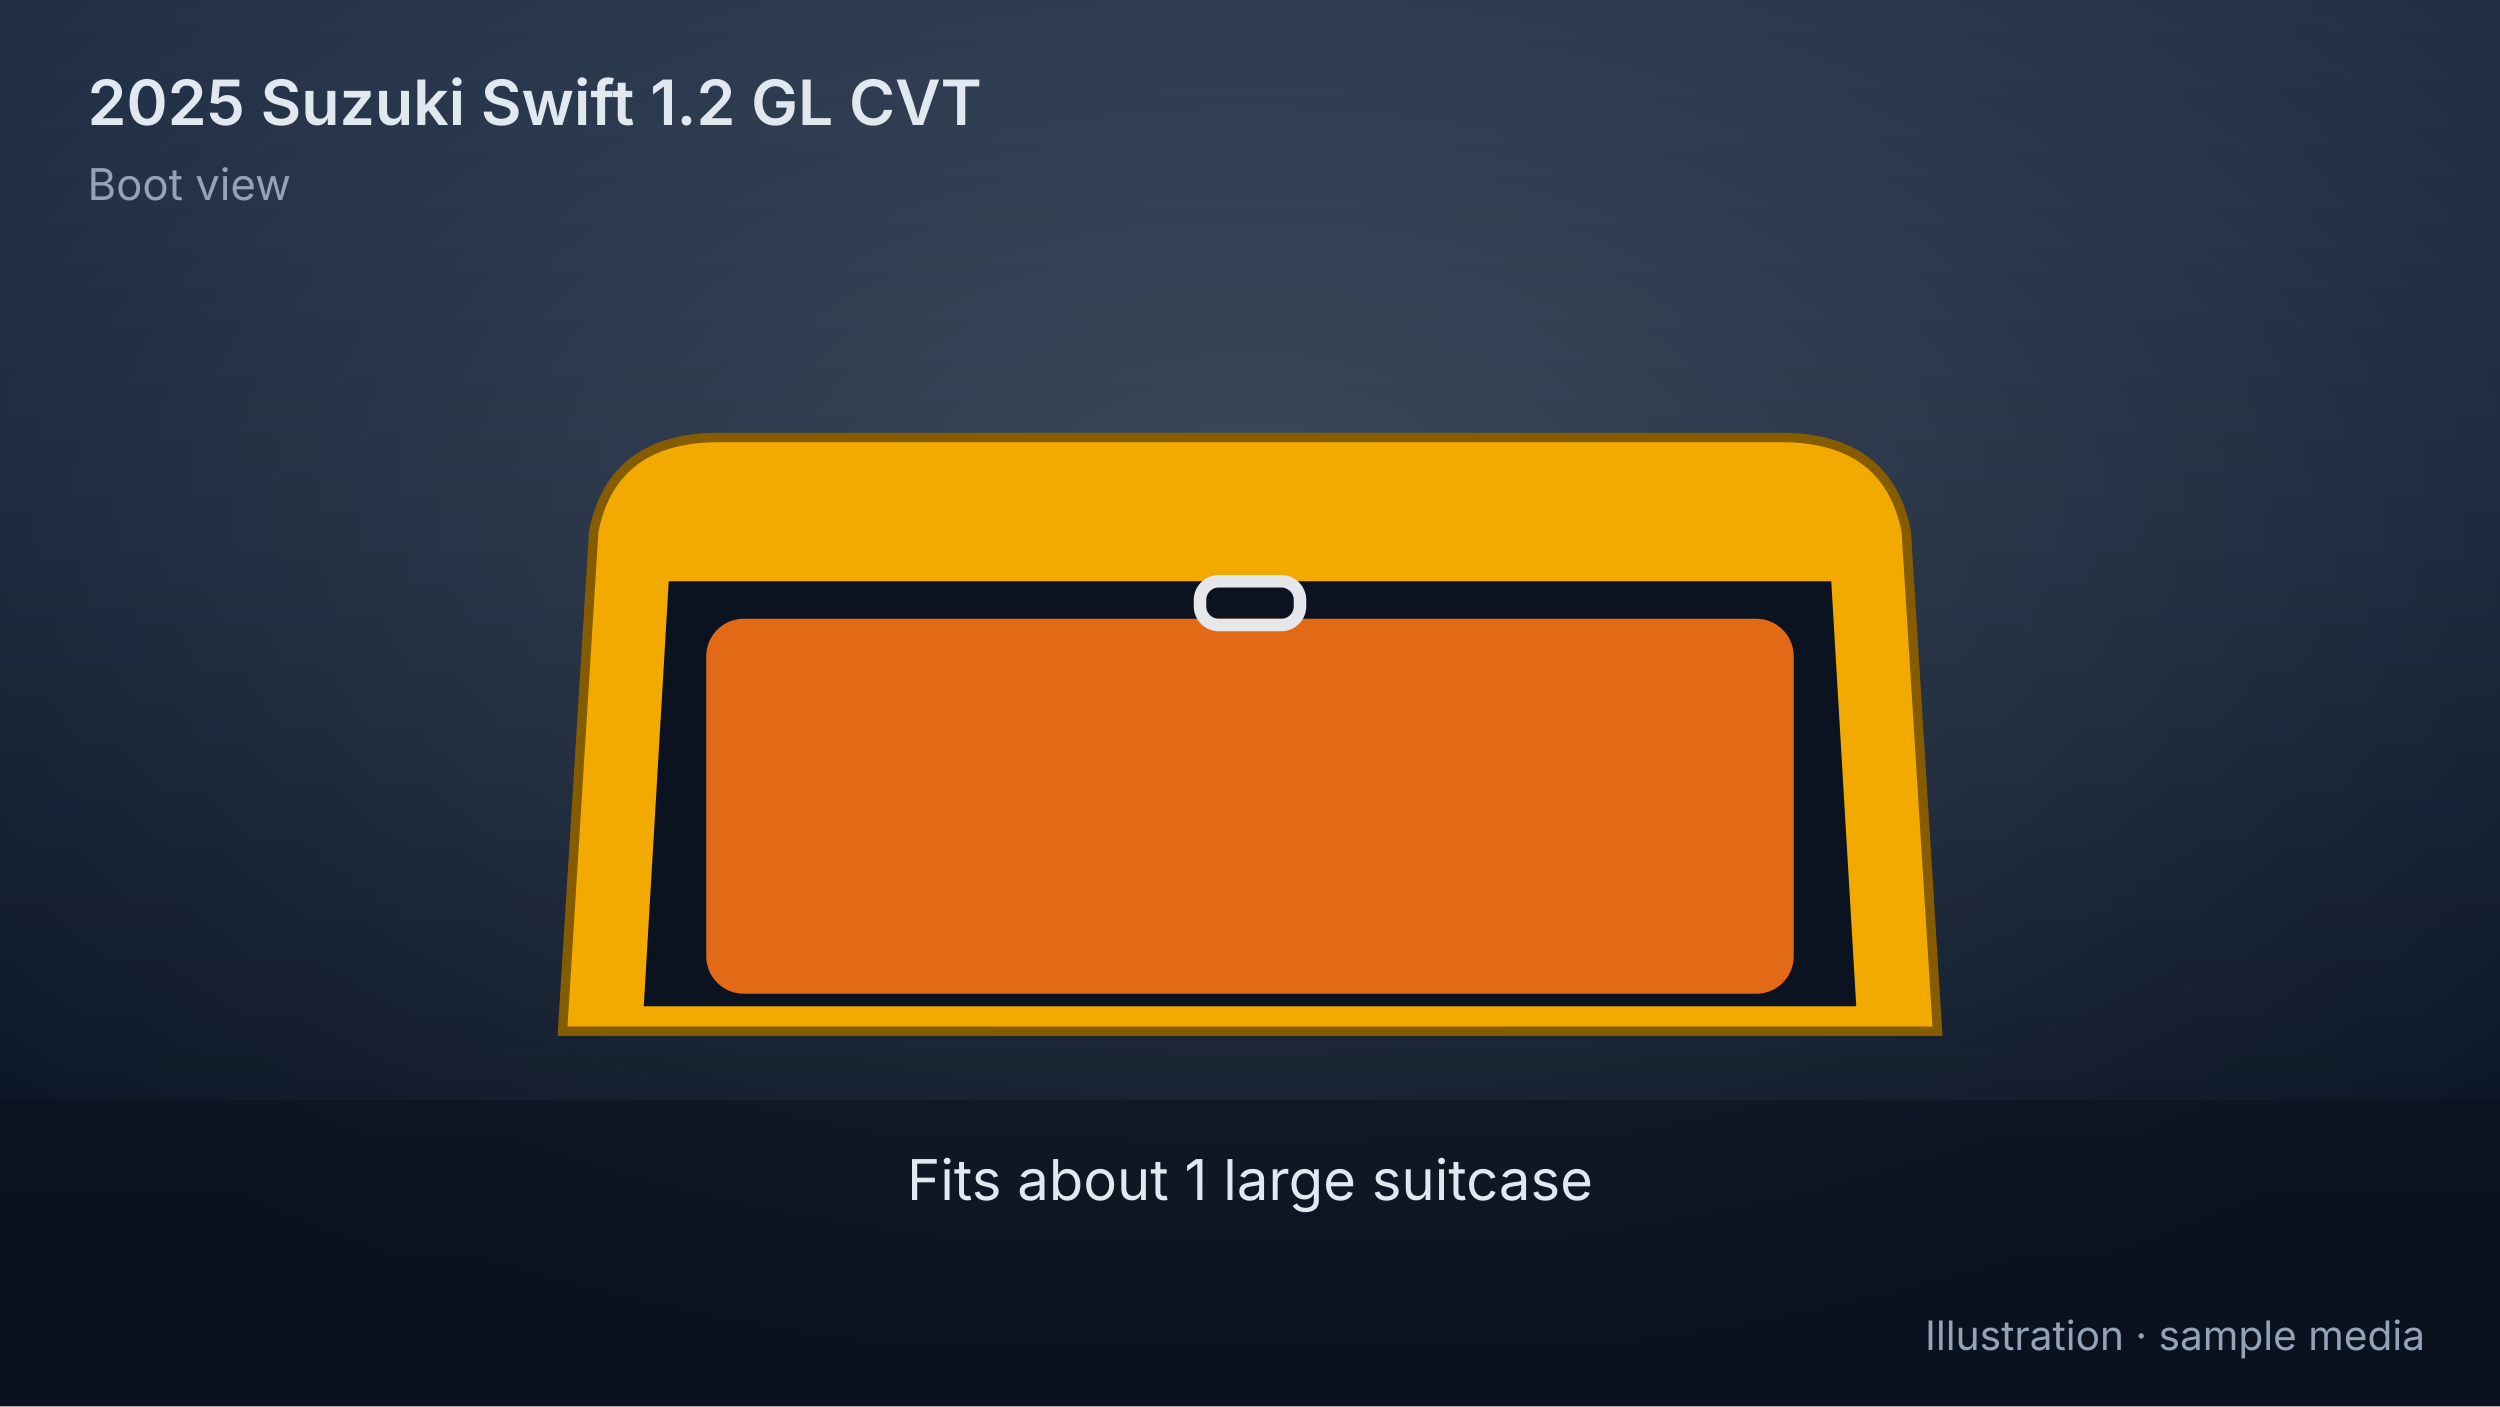
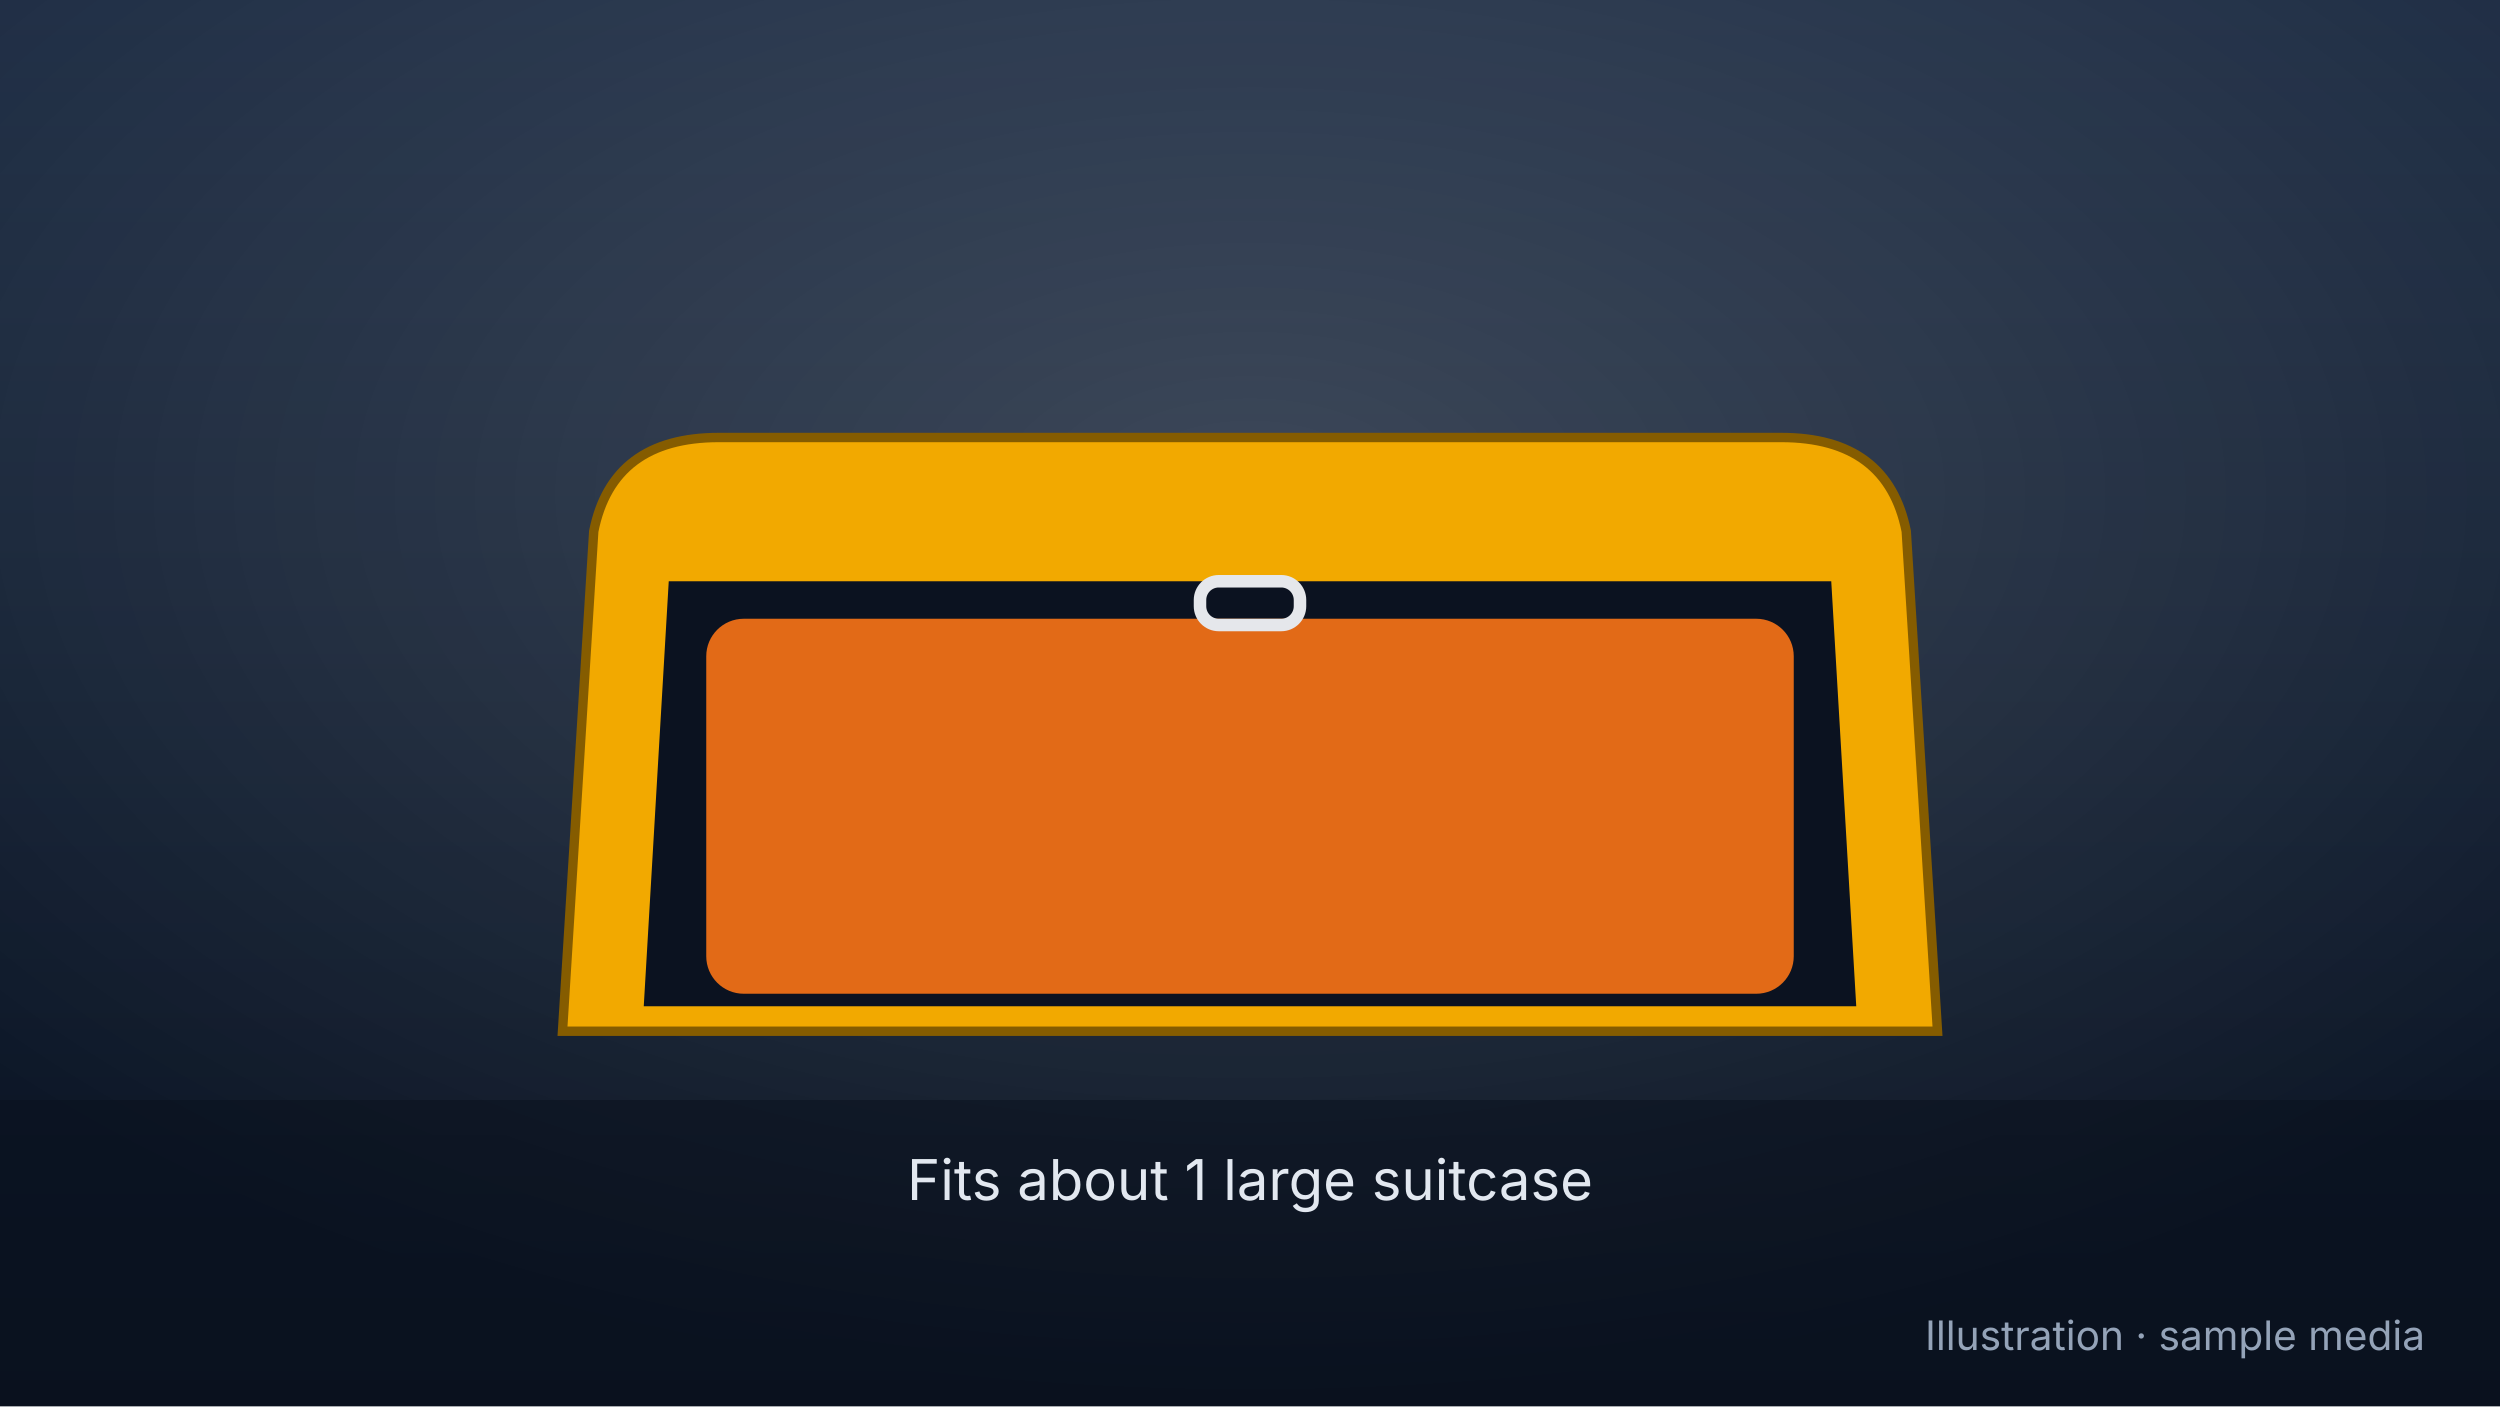
<svg xmlns="http://www.w3.org/2000/svg" viewBox="0 0 800 450" role="img" aria-label="2025 Suzuki Swift 1.2 GL CVT (boot, illustration)">
  <defs>
    <linearGradient id="bg" x1="0" y1="0" x2="0" y2="1">
      <stop offset="0" stop-color="#1e2d44" />
      <stop offset="0.62" stop-color="#0f1b2d" />
      <stop offset="1" stop-color="#0a1220" />
    </linearGradient>
    <radialGradient id="spot" cx="0.5" cy="0.35" r="0.65">
      <stop offset="0" stop-color="#ffffff" stop-opacity="0.16" />
      <stop offset="1" stop-color="#ffffff" stop-opacity="0" />
    </radialGradient>
    <linearGradient id="glass" x1="0" y1="0" x2="1" y2="1">
      <stop offset="0" stop-color="#9fc3e0" />
      <stop offset="1" stop-color="#2b4a6b" />
    </linearGradient>
  </defs>
  <rect width="800" height="450" fill="url(#bg)" />
  <rect width="800" height="450" fill="url(#spot)" />
  <rect y="352" width="800" height="98" fill="#09111d" opacity="0.55" />
  <path d="M180 330 L190 170 Q196 140 230 140 L570 140 Q604 140 610 170 L620 330 Z" fill="#f2a900" stroke="#855c00" stroke-width="3" />
  <path d="M206 322 L214 186 L586 186 L594 322 Z" fill="#0b1220" />
  <rect x="226" y="198" width="348" height="120" rx="12" fill="#f97316" opacity="0.9" />
  <rect x="384" y="186" width="32" height="14" rx="6" fill="none" stroke="#e5e7eb" stroke-width="4" />
  <text x="400" y="384" text-anchor="middle" font-family="Inter, Arial" font-size="18" fill="#e2e8f0">Fits about 1 large suitcase</text>
-   <text x="28" y="40" fill="#e2e8f0" font-family="Inter, Segoe UI, Arial, sans-serif" font-size="20" font-weight="600">2025 Suzuki Swift 1.2 GL CVT</text>
-   <text x="28" y="64" fill="#94a3b8" font-family="Inter, Segoe UI, Arial, sans-serif" font-size="14">Boot view</text>
  <text x="776" y="432" text-anchor="end" fill="#94a3b8" font-family="Inter, Segoe UI, Arial, sans-serif" font-size="13">Illustration · sample media</text>
</svg>
